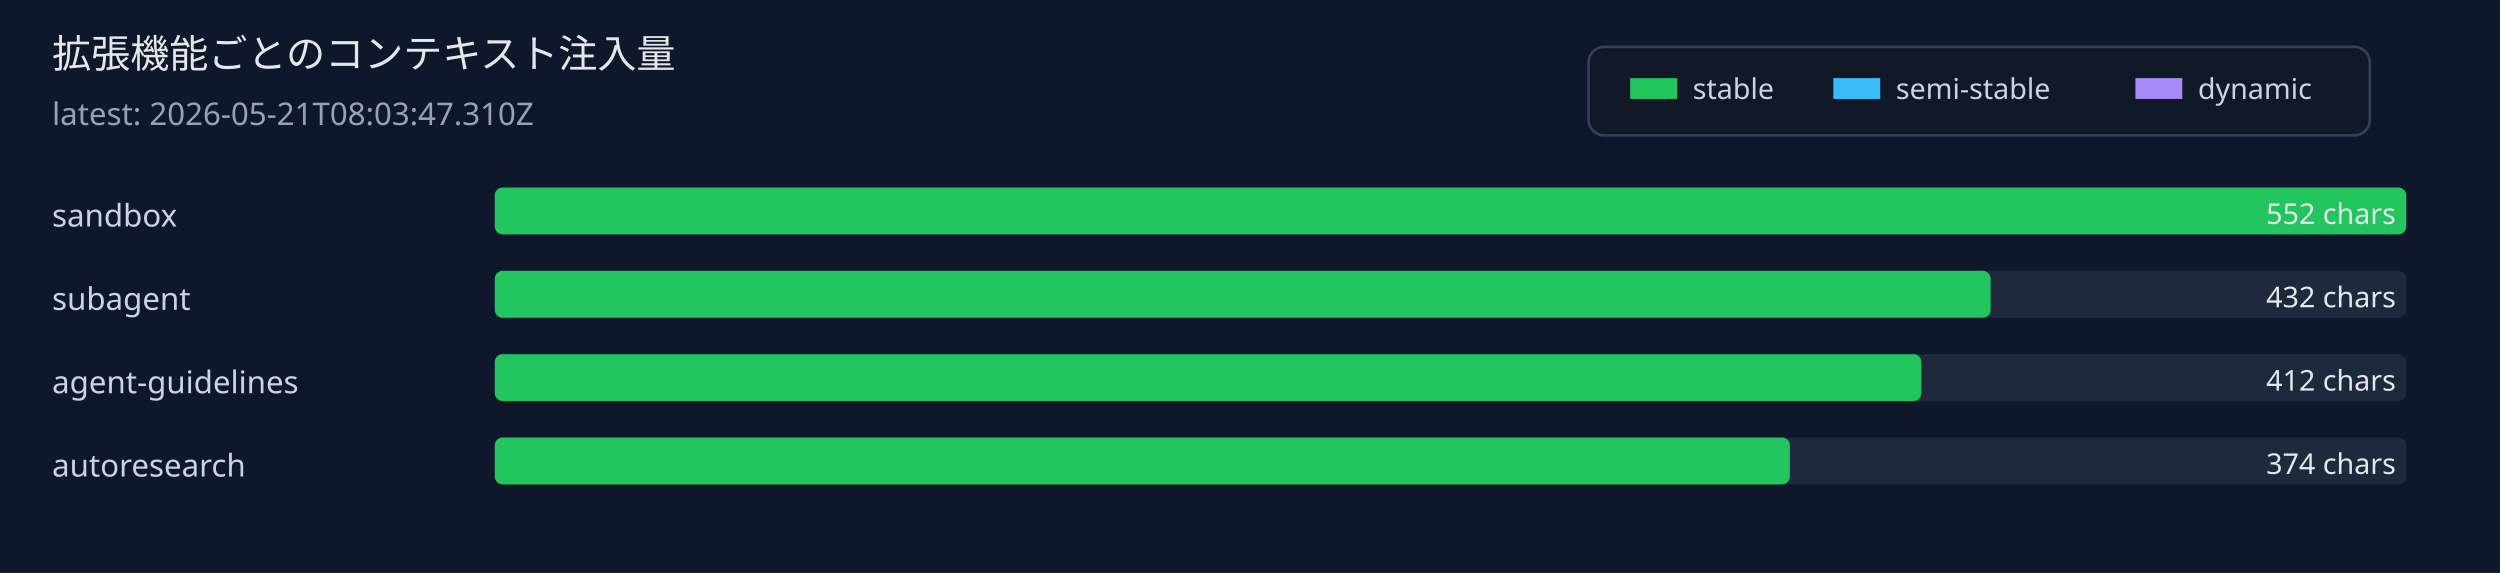
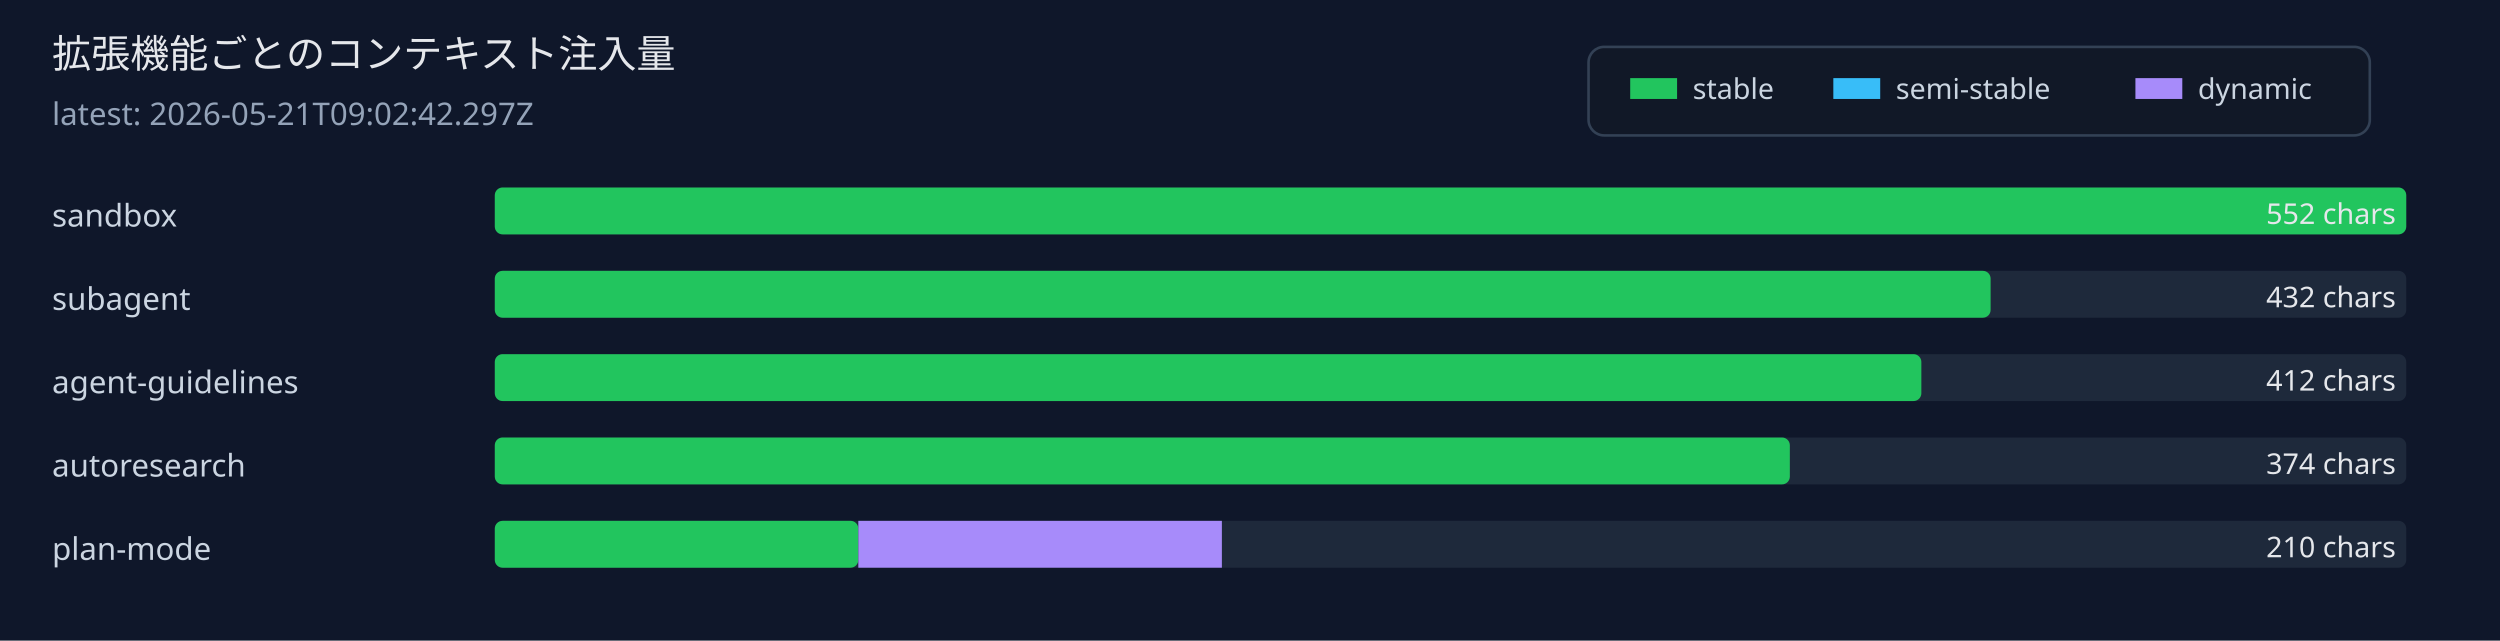
- <svg xmlns="http://www.w3.org/2000/svg" width="960" height="220" viewBox="0 0 960 220">
+ <svg xmlns="http://www.w3.org/2000/svg" width="960" height="246" viewBox="0 0 960 246">
  <rect width="100%" height="100%" fill="#0f172a" />
  <text x="20" y="26" fill="#e5e7eb" font-family="sans-serif" font-size="15">拡張機能ごとのコンテキスト注入量</text>
-   <text x="20" y="48" fill="#94a3b8" font-family="sans-serif" font-size="12">latest: 2026-05-21T08:03:47.310Z</text>
+   <text x="20" y="48" fill="#94a3b8" font-family="sans-serif" font-size="12">latest: 2026-05-21T09:02:42.297Z</text>
  <rect x="610" y="18" width="300" height="34" rx="6" fill="#111827" stroke="#334155" />
  <rect x="626" y="30" width="18" height="8" fill="#22c55e" />
  <text x="650" y="38" fill="#cbd5e1" font-family="sans-serif" font-size="11">stable</text>
  <rect x="704" y="30" width="18" height="8" fill="#38bdf8" />
  <text x="728" y="38" fill="#cbd5e1" font-family="sans-serif" font-size="11">semi-stable</text>
  <rect x="820" y="30" width="18" height="8" fill="#a78bfa" />
  <text x="844" y="38" fill="#cbd5e1" font-family="sans-serif" font-size="11">dynamic</text>
  <text x="20" y="87" fill="#cbd5e1" font-family="sans-serif" font-size="12">sandbox</text>
  <rect x="190" y="72" width="734" height="18" fill="#1e293b" rx="3" />
  <rect x="190" y="72" width="734.0" height="18" fill="#22c55e" rx="3" />
  <rect x="924.0" y="72" width="0.0" height="18" fill="#38bdf8" />
  <rect x="924.0" y="72" width="0.0" height="18" fill="#a78bfa" />
  <text x="920" y="86" fill="#e5e7eb" font-family="sans-serif" font-size="11" text-anchor="end">552 chars</text>
  <text x="20" y="119" fill="#cbd5e1" font-family="sans-serif" font-size="12">subagent</text>
  <rect x="190" y="104" width="734" height="18" fill="#1e293b" rx="3" />
  <rect x="190" y="104" width="574.4" height="18" fill="#22c55e" rx="3" />
  <rect x="764.4" y="104" width="0.0" height="18" fill="#38bdf8" />
  <rect x="764.4" y="104" width="0.0" height="18" fill="#a78bfa" />
  <text x="920" y="118" fill="#e5e7eb" font-family="sans-serif" font-size="11" text-anchor="end">432 chars</text>
  <text x="20" y="151" fill="#cbd5e1" font-family="sans-serif" font-size="12">agent-guidelines</text>
  <rect x="190" y="136" width="734" height="18" fill="#1e293b" rx="3" />
  <rect x="190" y="136" width="547.8" height="18" fill="#22c55e" rx="3" />
  <rect x="737.8" y="136" width="0.0" height="18" fill="#38bdf8" />
  <rect x="737.8" y="136" width="0.0" height="18" fill="#a78bfa" />
  <text x="920" y="150" fill="#e5e7eb" font-family="sans-serif" font-size="11" text-anchor="end">412 chars</text>
  <text x="20" y="183" fill="#cbd5e1" font-family="sans-serif" font-size="12">autoresearch</text>
  <rect x="190" y="168" width="734" height="18" fill="#1e293b" rx="3" />
  <rect x="190" y="168" width="497.3" height="18" fill="#22c55e" rx="3" />
  <rect x="687.3" y="168" width="0.0" height="18" fill="#38bdf8" />
  <rect x="687.3" y="168" width="0.0" height="18" fill="#a78bfa" />
  <text x="920" y="182" fill="#e5e7eb" font-family="sans-serif" font-size="11" text-anchor="end">374 chars</text>
+   <text x="20" y="215" fill="#cbd5e1" font-family="sans-serif" font-size="12">plan-mode</text>
+   <rect x="190" y="200" width="734" height="18" fill="#1e293b" rx="3" />
+   <rect x="190" y="200" width="139.6" height="18" fill="#22c55e" rx="3" />
+   <rect x="329.6" y="200" width="0.0" height="18" fill="#38bdf8" />
+   <rect x="329.6" y="200" width="139.6" height="18" fill="#a78bfa" />
+   <text x="920" y="214" fill="#e5e7eb" font-family="sans-serif" font-size="11" text-anchor="end">210 chars</text>
</svg>
